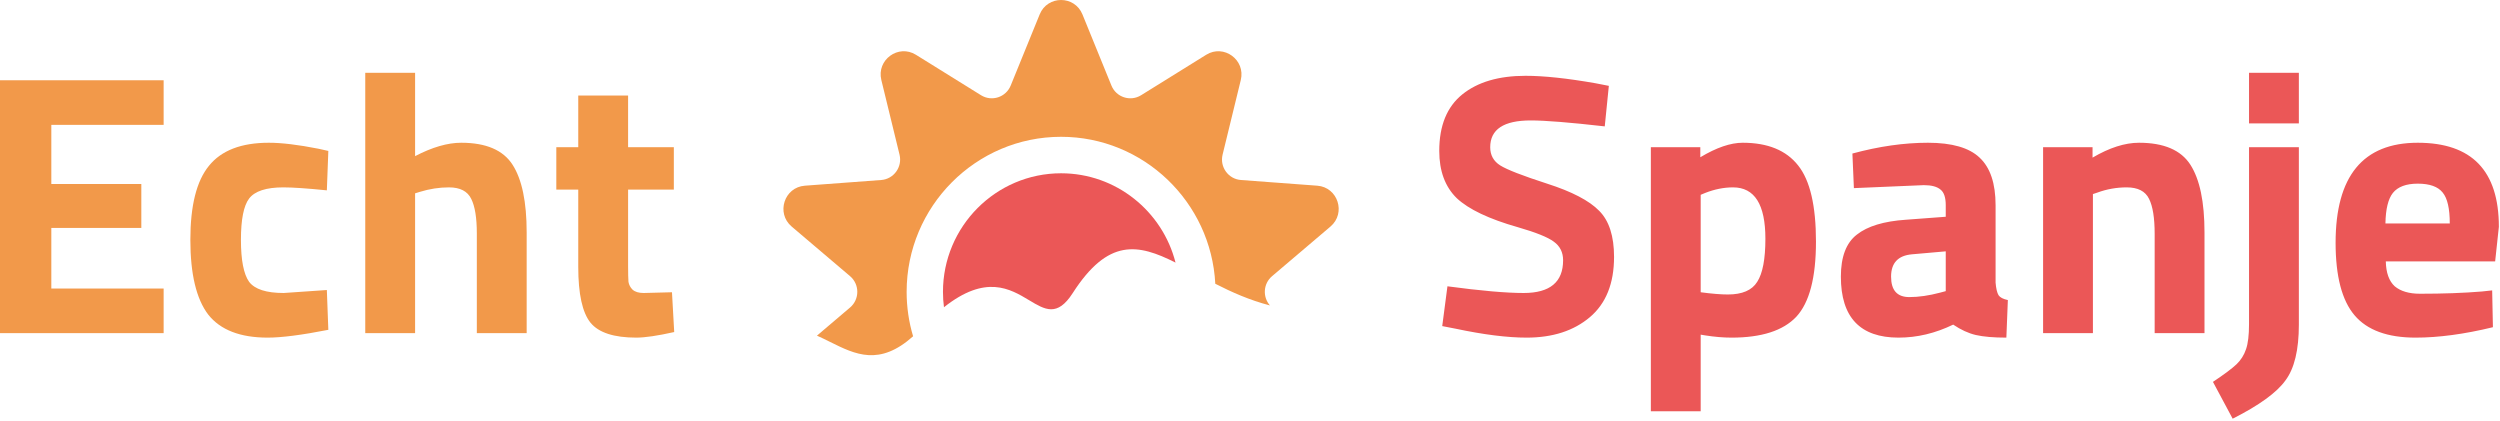
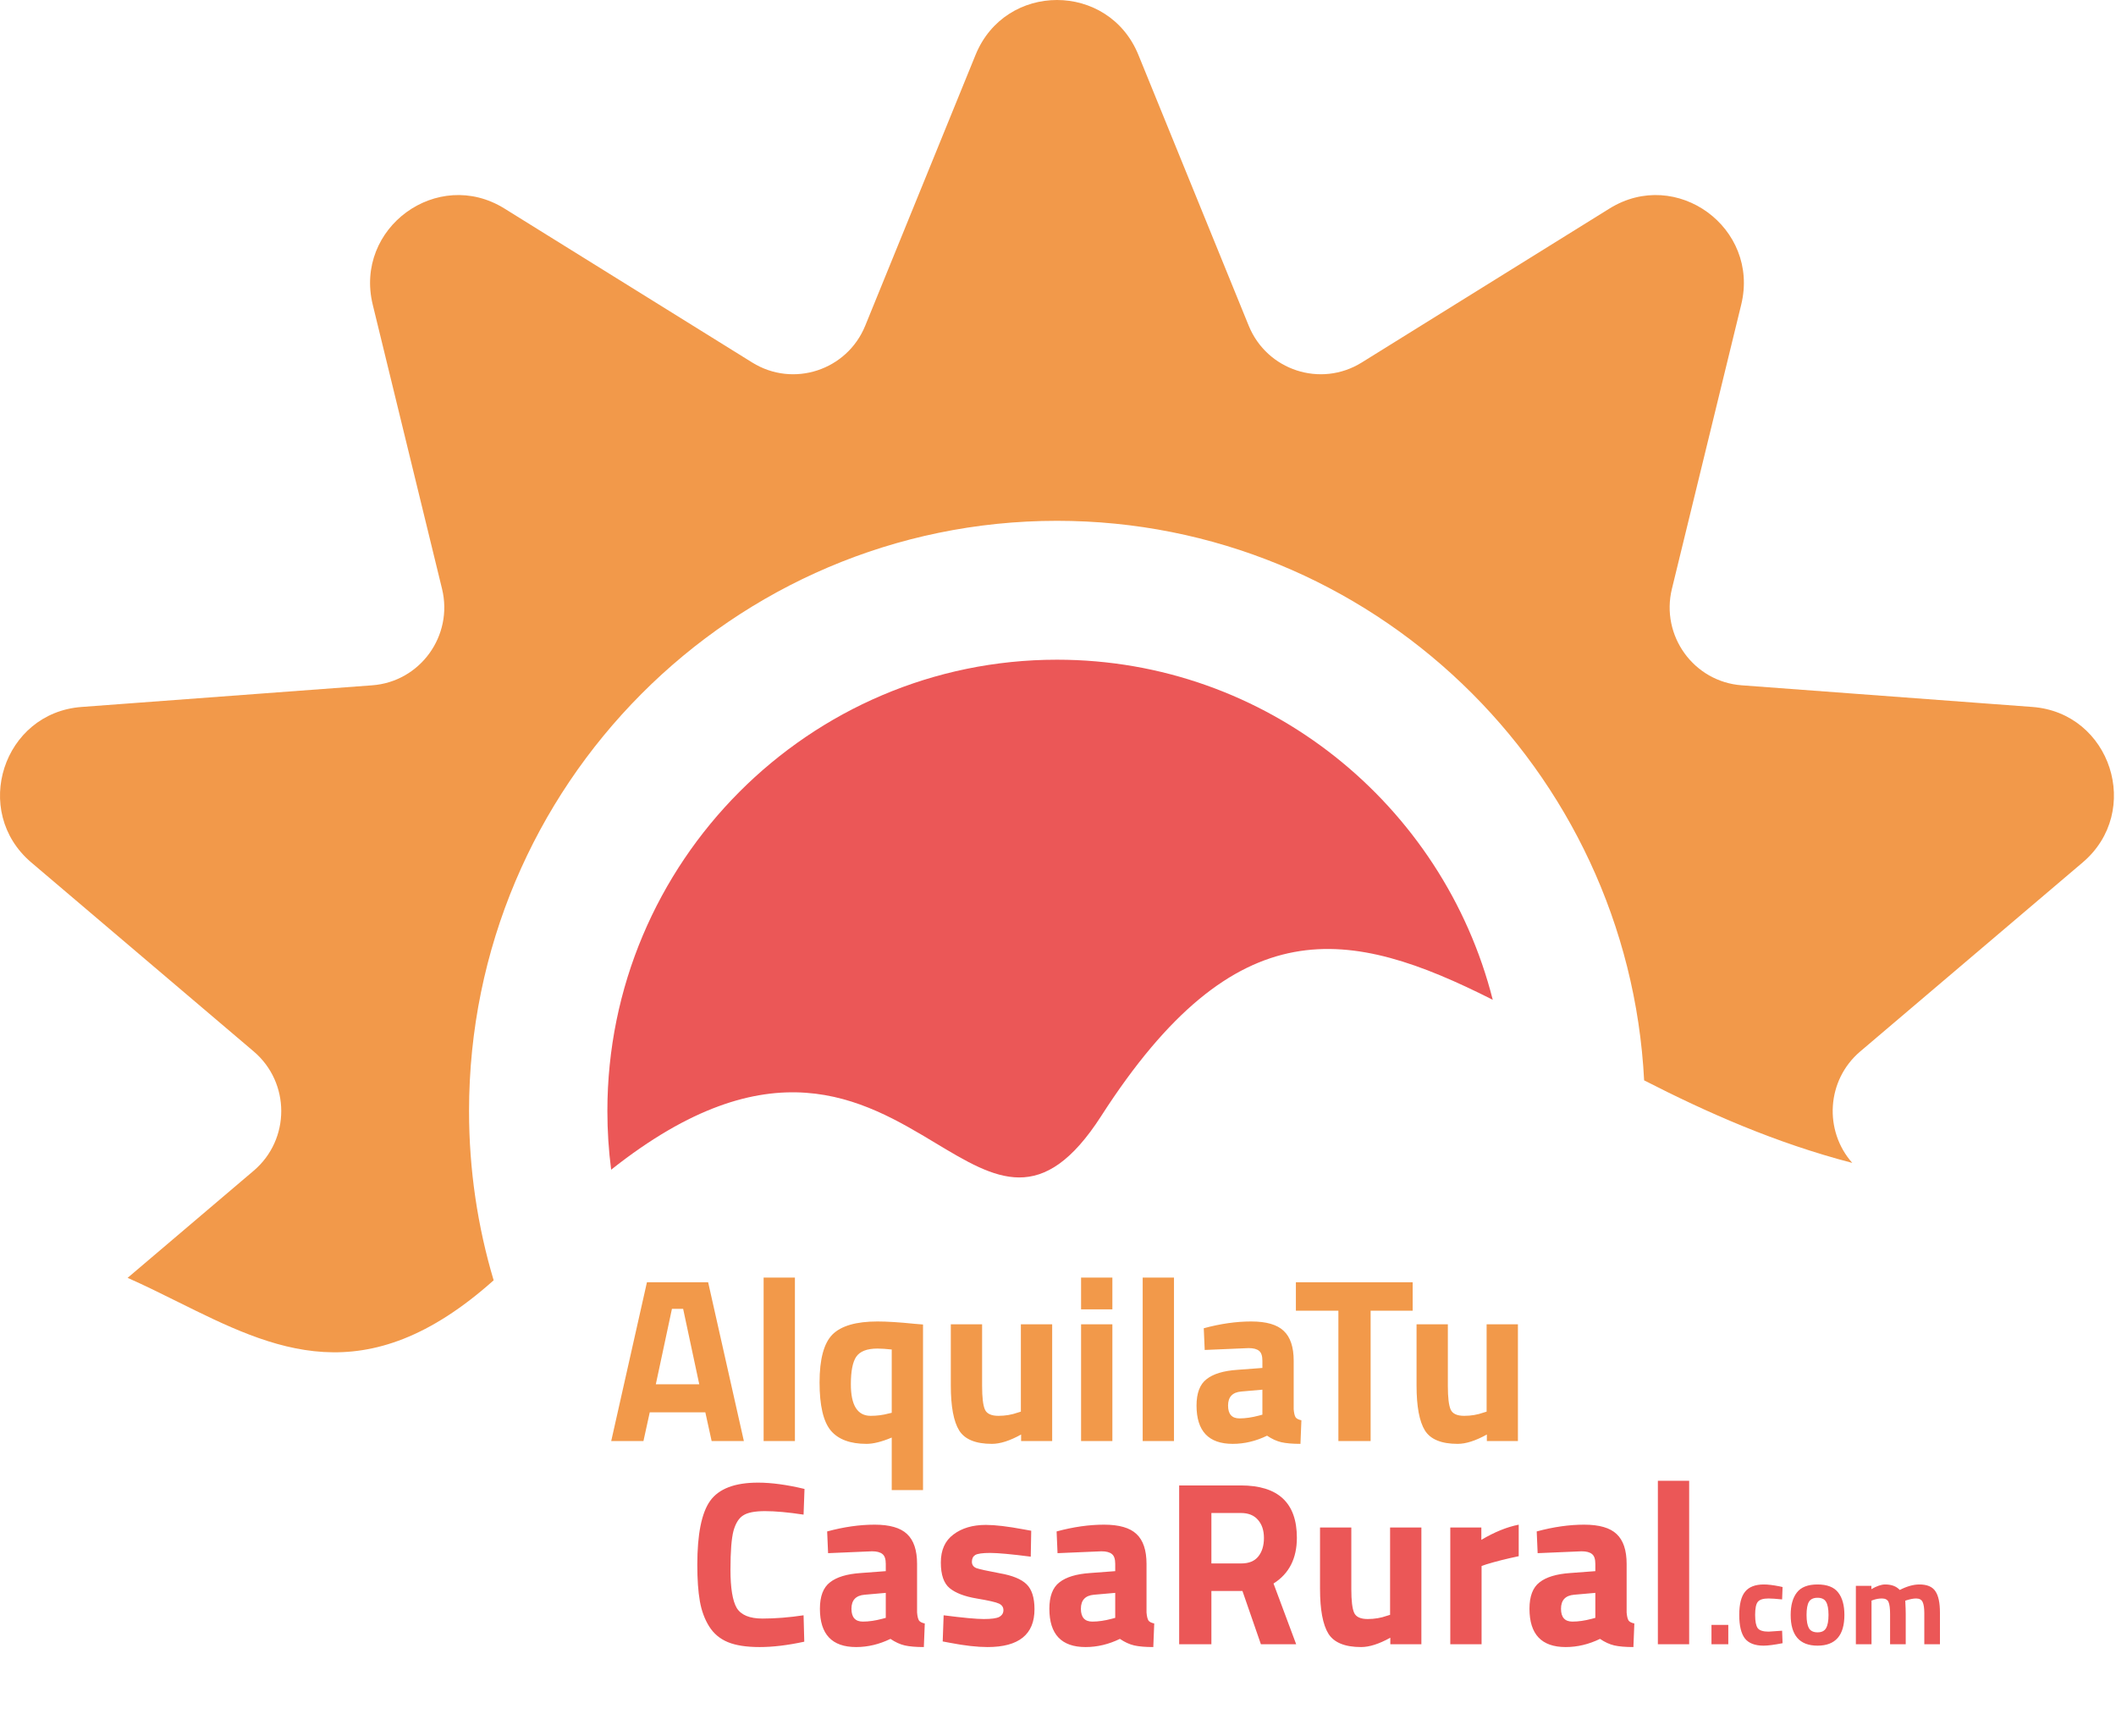
- <svg xmlns="http://www.w3.org/2000/svg" width="968" height="163" viewBox="0 0 968 163" fill="none">
-   <path fill-rule="evenodd" clip-rule="evenodd" d="M419.126 5.582L430.344 33.123C432.197 37.669 437.674 39.456 441.835 36.871L467.036 21.21C473.846 16.978 482.34 23.173 480.435 30.984L473.387 59.885C472.223 64.657 475.608 69.335 480.488 69.698L510.045 71.899C518.033 72.494 521.277 82.518 515.164 87.713L492.541 106.935C489.099 109.859 488.829 114.999 491.73 118.271C483.853 116.223 476.884 113.111 470.561 109.876C468.936 78.22 442.772 52.969 410.844 52.969C377.872 52.969 351.048 79.898 351.048 113C351.048 118.979 351.923 124.756 353.551 130.21C340.498 141.872 331.209 137.259 321.441 132.409C319.757 131.573 318.058 130.729 316.324 129.961L329.148 119.065C332.883 115.891 332.883 110.109 329.148 106.935L306.524 87.713C300.41 82.518 303.655 72.494 311.643 71.899L341.2 69.698C346.08 69.335 349.465 64.657 348.301 59.885L341.253 30.984C339.349 23.173 347.842 16.978 354.652 21.21L379.853 36.871C384.014 39.457 389.492 37.67 391.344 33.123L402.563 5.582C405.595 -1.861 416.094 -1.861 419.126 5.582Z" fill="#F2994A" />
-   <path fill-rule="evenodd" clip-rule="evenodd" d="M410.844 67.094C432.169 67.094 450.13 81.824 455.165 101.681C440.624 94.344 429.077 92.138 415.344 113.5C409.371 122.792 404.648 119.953 398.512 116.264C391.117 111.819 381.668 106.139 365.502 118.963C365.248 117.011 365.118 115.02 365.118 113C365.118 87.687 385.63 67.094 410.844 67.094Z" fill="#EB5757" />
-   <path fill-rule="evenodd" clip-rule="evenodd" d="M141.428 129H160.724V74.856L162.596 74.28C166.34 73.128 170.084 72.552 173.828 72.552C178.148 72.552 181.028 74.04 182.468 77.016C183.908 79.896 184.628 84.36 184.628 90.408V129H203.924V89.976C203.924 78.168 202.1 69.432 198.452 63.768C194.804 58.104 188.18 55.272 178.58 55.272C173.3 55.272 167.348 57 160.724 60.456V28.2H141.428V129ZM0 129V31.08H63.36V48.36H19.872V71.256H54.72V88.248H19.872V111.72H63.36V129H0ZM104.091 55.272C109.083 55.272 115.467 56.04 123.243 57.576L127.131 58.44L126.555 73.704C118.971 72.936 113.355 72.552 109.707 72.552C103.083 72.552 98.667 73.992 96.459 76.872C94.347 79.656 93.291 84.984 93.291 92.856C93.291 100.728 94.347 106.152 96.459 109.128C98.667 112.008 103.131 113.448 109.851 113.448L126.555 112.296L127.131 127.704C116.859 129.72 109.035 130.728 103.659 130.728C93.003 130.728 85.323 127.752 80.619 121.8C76.011 115.752 73.707 106.104 73.707 92.856C73.707 79.608 76.107 70.056 80.907 64.2C85.707 58.248 93.435 55.272 104.091 55.272ZM260.91 73.416H243.198V102.936C243.198 105.816 243.246 107.88 243.342 109.128C243.534 110.28 244.062 111.288 244.926 112.152C245.886 113.016 247.326 113.448 249.246 113.448L260.19 113.16L261.054 128.568C254.622 130.008 249.726 130.728 246.366 130.728C237.726 130.728 231.822 128.808 228.654 124.968C225.486 121.032 223.902 113.832 223.902 103.368V73.416H215.406V57H223.902V36.984H243.198V57H260.91V73.416Z" fill="#F2994A" />
-   <path fill-rule="evenodd" clip-rule="evenodd" d="M577.009 57C577.009 50.088 582.241 46.632 592.705 46.632C598.273 46.632 607.825 47.4 621.361 48.936L622.945 33.24L617.761 32.232C606.817 30.312 597.793 29.352 590.689 29.352C580.321 29.352 572.161 31.752 566.209 36.552C560.257 41.352 557.281 48.648 557.281 58.44C557.281 66.216 559.537 72.312 564.049 76.728C568.657 81.048 576.529 84.792 587.665 87.96C594.673 89.976 599.329 91.848 601.633 93.576C604.033 95.304 605.233 97.704 605.233 100.776C605.233 109.224 600.145 113.448 589.969 113.448C583.153 113.448 573.313 112.584 560.449 110.856L558.433 126.264L563.617 127.272C574.465 129.576 583.633 130.728 591.121 130.728C601.201 130.728 609.361 128.088 615.601 122.808C621.841 117.528 624.961 109.752 624.961 99.48C624.961 91.416 623.041 85.464 619.201 81.624C615.361 77.688 608.641 74.184 599.041 71.112C589.537 68.04 583.489 65.688 580.897 64.056C578.305 62.424 577.009 60.072 577.009 57ZM639.209 159.24V57H658.361V60.888C664.601 57.144 670.073 55.272 674.777 55.272C684.473 55.272 691.625 58.2 696.233 64.056C700.841 69.816 703.145 79.656 703.145 93.576C703.145 107.496 700.601 117.192 695.513 122.664C690.425 128.04 682.073 130.728 670.457 130.728C667.289 130.728 663.881 130.44 660.233 129.864L658.505 129.576V159.24H639.209ZM671.033 72.552C667.481 72.552 663.881 73.272 660.233 74.712L658.505 75.432V113.16C662.825 113.736 666.329 114.024 669.017 114.024C674.585 114.024 678.377 112.392 680.393 109.128C682.505 105.864 683.561 100.296 683.561 92.424C683.561 79.176 679.385 72.552 671.033 72.552ZM772.69 109.416V79.464C772.69 71.016 770.626 64.872 766.497 61.032C762.465 57.192 755.794 55.272 746.482 55.272C737.266 55.272 727.522 56.664 717.25 59.448L717.826 72.84L744.898 71.688C747.874 71.688 750.034 72.264 751.378 73.416C752.721 74.472 753.393 76.488 753.393 79.464V83.928L737.985 85.08C729.441 85.656 723.105 87.576 718.977 90.84C714.849 94.008 712.786 99.432 712.786 107.112C712.786 122.856 720.225 130.728 735.105 130.728C742.305 130.728 749.361 129.048 756.273 125.688C759.249 127.704 762.177 129.048 765.057 129.72C768.033 130.392 771.969 130.728 776.865 130.728L777.442 116.184C775.618 115.8 774.417 115.176 773.841 114.312C773.265 113.352 772.882 111.72 772.69 109.416ZM732.226 107.112C732.226 101.832 734.913 98.952 740.289 98.472L753.393 97.32V112.728L751.234 113.304C746.914 114.456 742.929 115.032 739.281 115.032C734.577 115.032 732.226 112.392 732.226 107.112ZM810.38 129H791.084V57H810.236V61.032C816.764 57.192 822.764 55.272 828.236 55.272C837.836 55.272 844.46 58.104 848.108 63.768C851.756 69.432 853.58 78.168 853.58 89.976V129H834.284V90.552C834.284 84.408 833.564 79.896 832.124 77.016C830.684 74.04 827.804 72.552 823.484 72.552C819.548 72.552 815.756 73.224 812.108 74.568L810.38 75.144V129ZM870.822 57V125.544C870.822 129.768 870.438 132.984 869.67 135.192C868.902 137.496 867.654 139.464 865.926 141.096C864.198 142.728 861.174 144.984 856.854 147.864L864.486 162.12C874.758 156.936 881.574 151.992 884.934 147.288C888.39 142.68 890.118 135.48 890.118 125.688V57H870.822ZM870.822 28.2V47.784H890.118V28.2H870.822ZM923.784 101.208C923.88 105.624 925.032 108.84 927.24 110.856C929.544 112.776 932.808 113.736 937.032 113.736C945.96 113.736 953.928 113.448 960.936 112.872L964.968 112.44L965.256 126.696C954.216 129.384 944.232 130.728 935.304 130.728C924.456 130.728 916.584 127.848 911.688 122.088C906.792 116.328 904.344 106.968 904.344 94.008C904.344 68.184 914.952 55.272 936.168 55.272C957.096 55.272 967.56 66.12 967.56 87.816L966.12 101.208H923.784ZM948.552 86.52C948.552 80.76 947.64 76.776 945.816 74.568C943.992 72.264 940.776 71.112 936.168 71.112C931.656 71.112 928.44 72.312 926.52 74.712C924.696 77.016 923.736 80.952 923.64 86.52H948.552Z" fill="#EB5757" />
+ <svg xmlns="http://www.w3.org/2000/svg" width="906" height="743" viewBox="0 0 906 743" fill="none">
+   <path fill-rule="evenodd" clip-rule="evenodd" d="M487.425 23.499L534.655 139.442C542.453 158.584 565.513 166.106 583.029 155.222L689.12 89.293C717.792 71.476 753.55 97.557 745.529 130.439L715.858 252.108C710.958 272.196 725.211 291.89 745.755 293.42L870.186 302.687C903.813 305.192 917.472 347.391 891.734 369.261L796.495 450.183C782.005 462.495 780.867 484.13 793.082 497.906C759.919 489.283 730.583 476.182 703.96 462.562C697.121 329.298 586.974 222.991 452.562 222.991C313.754 222.991 200.827 336.362 200.827 475.715C200.827 500.886 204.511 525.208 211.366 548.169C156.412 597.262 117.307 577.844 76.186 557.425C69.095 553.904 61.944 550.354 54.641 547.119L108.629 501.248C124.353 487.887 124.353 463.546 108.629 450.185L13.388 369.261C-12.352 347.391 1.306 305.192 34.935 302.687L159.366 293.42C179.91 291.89 194.163 272.196 189.263 252.108L159.592 130.439C151.574 97.557 187.331 71.476 216.001 89.293L322.094 155.222C339.61 166.108 362.67 158.586 370.468 139.442L417.698 23.499C430.463 -7.833 474.661 -7.833 487.425 23.499Z" fill="#F2994A" />
+   <path fill-rule="evenodd" clip-rule="evenodd" d="M452.562 282.457C542.335 282.457 617.952 344.468 639.145 428.065C577.932 397.176 529.32 387.889 471.506 477.821C446.358 516.941 426.477 504.99 400.642 489.459C369.511 470.744 329.734 446.831 261.675 500.82C260.609 492.601 260.059 484.222 260.059 475.716C260.059 369.152 346.415 282.457 452.562 282.457Z" fill="#EB5757" />
+   <path d="M344.363 702.9C337.297 704.433 330.93 705.2 325.263 705.2C319.597 705.2 315.063 704.5 311.663 703.1C308.263 701.7 305.597 699.467 303.663 696.4C301.73 693.333 300.397 689.733 299.663 685.6C298.93 681.467 298.563 676.267 298.563 670C298.563 656.867 300.397 647.733 304.063 642.6C307.797 637.4 314.63 634.8 324.563 634.8C330.297 634.8 336.93 635.7 344.463 637.5L344.063 648.5C337.463 647.5 331.963 647 327.563 647C323.23 647 320.13 647.6 318.263 648.8C316.397 649.933 314.997 652.133 314.063 655.4C313.197 658.667 312.763 664.233 312.763 672.1C312.763 679.967 313.663 685.433 315.463 688.5C317.33 691.5 320.997 693 326.463 693C331.997 693 337.863 692.533 344.063 691.6L344.363 702.9ZM392.66 669.6V690.4C392.793 692 393.06 693.133 393.46 693.8C393.86 694.4 394.693 694.833 395.96 695.1L395.56 705.2C392.16 705.2 389.427 704.967 387.36 704.5C385.36 704.033 383.327 703.1 381.26 701.7C376.46 704.033 371.56 705.2 366.56 705.2C356.227 705.2 351.06 699.733 351.06 688.8C351.06 683.467 352.493 679.7 355.36 677.5C358.227 675.233 362.627 673.9 368.56 673.5L379.26 672.7V669.6C379.26 667.533 378.793 666.133 377.86 665.4C376.927 664.6 375.427 664.2 373.36 664.2L354.56 665L354.16 655.7C361.293 653.767 368.06 652.8 374.46 652.8C380.927 652.8 385.56 654.133 388.36 656.8C391.227 659.467 392.66 663.733 392.66 669.6ZM370.16 682.8C366.427 683.133 364.56 685.133 364.56 688.8C364.56 692.467 366.193 694.3 369.46 694.3C371.993 694.3 374.76 693.9 377.76 693.1L379.26 692.7V682L370.16 682.8ZM441.334 666.5C433.068 665.433 427.268 664.9 423.934 664.9C420.668 664.9 418.534 665.2 417.534 665.8C416.601 666.4 416.134 667.367 416.134 668.7C416.134 669.967 416.768 670.867 418.034 671.4C419.368 671.867 422.701 672.6 428.034 673.6C433.434 674.533 437.268 676.1 439.534 678.3C441.801 680.5 442.934 684.067 442.934 689C442.934 699.8 436.234 705.2 422.834 705.2C418.434 705.2 413.101 704.6 406.834 703.4L403.634 702.8L404.034 691.6C412.301 692.667 418.034 693.2 421.234 693.2C424.501 693.2 426.701 692.9 427.834 692.3C429.034 691.633 429.634 690.667 429.634 689.4C429.634 688.133 429.001 687.2 427.734 686.6C426.534 686 423.334 685.267 418.134 684.4C413.001 683.533 409.168 682.067 406.634 680C404.101 677.933 402.834 674.267 402.834 669C402.834 663.667 404.634 659.667 408.234 657C411.834 654.267 416.468 652.9 422.134 652.9C426.068 652.9 431.434 653.533 438.234 654.8L441.534 655.4L441.334 666.5ZM490.902 669.6V690.4C491.036 692 491.302 693.133 491.702 693.8C492.102 694.4 492.936 694.833 494.202 695.1L493.802 705.2C490.402 705.2 487.669 704.967 485.602 704.5C483.602 704.033 481.569 703.1 479.502 701.7C474.702 704.033 469.802 705.2 464.802 705.2C454.469 705.2 449.302 699.733 449.302 688.8C449.302 683.467 450.736 679.7 453.602 677.5C456.469 675.233 460.869 673.9 466.802 673.5L477.502 672.7V669.6C477.502 667.533 477.036 666.133 476.102 665.4C475.169 664.6 473.669 664.2 471.602 664.2L452.802 665L452.402 655.7C459.536 653.767 466.302 652.8 472.702 652.8C479.169 652.8 483.802 654.133 486.602 656.8C489.469 659.467 490.902 663.733 490.902 669.6ZM468.402 682.8C464.669 683.133 462.802 685.133 462.802 688.8C462.802 692.467 464.436 694.3 467.702 694.3C470.236 694.3 473.002 693.9 476.002 693.1L477.502 692.7V682L468.402 682.8ZM518.677 681.2V704H504.877V636H531.277C547.277 636 555.277 643.467 555.277 658.4C555.277 667.267 551.943 673.8 545.277 678L554.977 704H539.877L531.977 681.2H518.677ZM531.477 669.4C534.743 669.4 537.177 668.4 538.777 666.4C540.377 664.4 541.177 661.767 541.177 658.5C541.177 655.233 540.31 652.633 538.577 650.7C536.91 648.767 534.477 647.8 531.277 647.8H518.677V669.4H531.477ZM595.188 654H608.588V704H595.288V701.2C590.488 703.867 586.322 705.2 582.788 705.2C575.855 705.2 571.188 703.3 568.788 699.5C566.388 695.633 565.188 689.2 565.188 680.2V654H578.588V680.4C578.588 685.333 578.988 688.7 579.788 690.5C580.588 692.3 582.522 693.2 585.588 693.2C588.522 693.2 591.288 692.733 593.888 691.8L595.188 691.4V654ZM620.962 704V654H634.262V659.3C639.862 655.967 645.195 653.8 650.262 652.8V666.3C644.862 667.433 640.228 668.6 636.362 669.8L634.362 670.5V704H620.962ZM696.469 669.6V690.4C696.602 692 696.869 693.133 697.269 693.8C697.669 694.4 698.502 694.833 699.769 695.1L699.369 705.2C695.969 705.2 693.235 704.967 691.169 704.5C689.169 704.033 687.135 703.1 685.069 701.7C680.269 704.033 675.369 705.2 670.369 705.2C660.035 705.2 654.869 699.733 654.869 688.8C654.869 683.467 656.302 679.7 659.169 677.5C662.035 675.233 666.435 673.9 672.369 673.5L683.069 672.7V669.6C683.069 667.533 682.602 666.133 681.669 665.4C680.735 664.6 679.235 664.2 677.169 664.2L658.369 665L657.969 655.7C665.102 653.767 671.869 652.8 678.269 652.8C684.735 652.8 689.369 654.133 692.169 656.8C695.035 659.467 696.469 663.733 696.469 669.6ZM673.969 682.8C670.235 683.133 668.369 685.133 668.369 688.8C668.369 692.467 670.002 694.3 673.269 694.3C675.802 694.3 678.569 693.9 681.569 693.1L683.069 692.7V682L673.969 682.8ZM709.843 704V634H723.243V704H709.843ZM732.796 704V695.7H739.996V704H732.796ZM755.239 678.4C756.972 678.4 759.189 678.667 761.889 679.2L763.239 679.5L763.039 684.8C760.406 684.533 758.456 684.4 757.189 684.4C754.889 684.4 753.356 684.9 752.589 685.9C751.856 686.867 751.489 688.717 751.489 691.45C751.489 694.183 751.856 696.067 752.589 697.1C753.356 698.1 754.906 698.6 757.239 698.6L763.039 698.2L763.239 703.55C759.672 704.25 756.956 704.6 755.089 704.6C751.389 704.6 748.722 703.567 747.089 701.5C745.489 699.4 744.689 696.05 744.689 691.45C744.689 686.85 745.522 683.533 747.189 681.5C748.856 679.433 751.539 678.4 755.239 678.4ZM769.358 681.85C771.125 679.55 774.075 678.4 778.208 678.4C782.342 678.4 785.292 679.55 787.058 681.85C788.825 684.117 789.708 687.317 789.708 691.45C789.708 700.217 785.875 704.6 778.208 704.6C770.542 704.6 766.708 700.217 766.708 691.45C766.708 687.317 767.592 684.117 769.358 681.85ZM774.508 697.1C775.208 698.3 776.442 698.9 778.208 698.9C779.975 698.9 781.192 698.3 781.858 697.1C782.558 695.9 782.908 694.017 782.908 691.45C782.908 688.883 782.558 687.017 781.858 685.85C781.192 684.683 779.975 684.1 778.208 684.1C776.442 684.1 775.208 684.683 774.508 685.85C773.842 687.017 773.508 688.883 773.508 691.45C773.508 694.017 773.842 695.9 774.508 697.1ZM801.32 704H794.62V679H801.27V680.4C803.57 679.067 805.536 678.4 807.17 678.4C809.87 678.4 811.953 679.183 813.42 680.75C816.486 679.183 819.286 678.4 821.82 678.4C825.12 678.4 827.403 679.367 828.67 681.3C829.97 683.2 830.62 686.25 830.62 690.45V704H823.92V690.65C823.92 688.517 823.686 686.95 823.22 685.95C822.753 684.917 821.82 684.4 820.42 684.4C819.353 684.4 818.053 684.633 816.52 685.1L815.77 685.35C815.903 687.85 815.97 689.75 815.97 691.05V704H809.27V691.15C809.27 688.683 809.053 686.95 808.62 685.95C808.186 684.917 807.236 684.4 805.77 684.4C804.47 684.4 803.186 684.633 801.92 685.1L801.32 685.3V704Z" fill="#EB5757" />
+   <path d="M261.7 617L277 549H303.2L318.5 617H304.7L302 604.7H278.2L275.5 617H261.7ZM287.7 560.4L280.8 592.7H299.4L292.5 560.4H287.7ZM326.956 617V547H340.356V617H326.956ZM371.009 618.2C364.009 618.2 358.909 616.3 355.709 612.5C352.509 608.633 350.909 601.767 350.909 591.9C350.909 581.967 352.743 575.133 356.409 571.4C360.143 567.667 366.576 565.8 375.709 565.8C379.776 565.8 385.076 566.133 391.609 566.8L395.209 567.1V638H381.809V615.5C377.543 617.3 373.943 618.2 371.009 618.2ZM375.709 577.4C371.243 577.4 368.209 578.567 366.609 580.9C365.076 583.167 364.309 587.1 364.309 592.7C364.309 601.7 367.143 606.2 372.809 606.2C375.476 606.2 378.043 605.867 380.509 605.2L381.809 604.9V577.8C379.343 577.533 377.309 577.4 375.709 577.4ZM437.106 567H450.506V617H437.206V614.2C432.406 616.867 428.24 618.2 424.706 618.2C417.773 618.2 413.106 616.3 410.706 612.5C408.306 608.633 407.106 602.2 407.106 593.2V567H420.506V593.4C420.506 598.333 420.906 601.7 421.706 603.5C422.506 605.3 424.44 606.2 427.506 606.2C430.44 606.2 433.206 605.733 435.806 604.8L437.106 604.4V567ZM462.88 617V567H476.28V617H462.88ZM462.88 560.6V547H476.28V560.6H462.88ZM489.261 617V547H502.661V617H489.261ZM553.914 582.6V603.4C554.047 605 554.314 606.133 554.714 606.8C555.114 607.4 555.947 607.833 557.214 608.1L556.814 618.2C553.414 618.2 550.681 617.967 548.614 617.5C546.614 617.033 544.581 616.1 542.514 614.7C537.714 617.033 532.814 618.2 527.814 618.2C517.481 618.2 512.314 612.733 512.314 601.8C512.314 596.467 513.747 592.7 516.614 590.5C519.481 588.233 523.881 586.9 529.814 586.5L540.514 585.7V582.6C540.514 580.533 540.047 579.133 539.114 578.4C538.181 577.6 536.681 577.2 534.614 577.2L515.814 578L515.414 568.7C522.547 566.767 529.314 565.8 535.714 565.8C542.181 565.8 546.814 567.133 549.614 569.8C552.481 572.467 553.914 576.733 553.914 582.6ZM531.414 595.8C527.681 596.133 525.814 598.133 525.814 601.8C525.814 605.467 527.447 607.3 530.714 607.3C533.247 607.3 536.014 606.9 539.014 606.1L540.514 605.7V595L531.414 595.8ZM554.855 561.2V549H604.855V561.2H586.855V617H573.055V561.2H554.855ZM636.52 567H649.92V617H636.62V614.2C631.82 616.867 627.654 618.2 624.12 618.2C617.187 618.2 612.52 616.3 610.12 612.5C607.72 608.633 606.52 602.2 606.52 593.2V567H619.92V593.4C619.92 598.333 620.32 601.7 621.12 603.5C621.92 605.3 623.854 606.2 626.92 606.2C629.854 606.2 632.62 605.733 635.22 604.8L636.52 604.4V567Z" fill="#F2994A" />
</svg>
